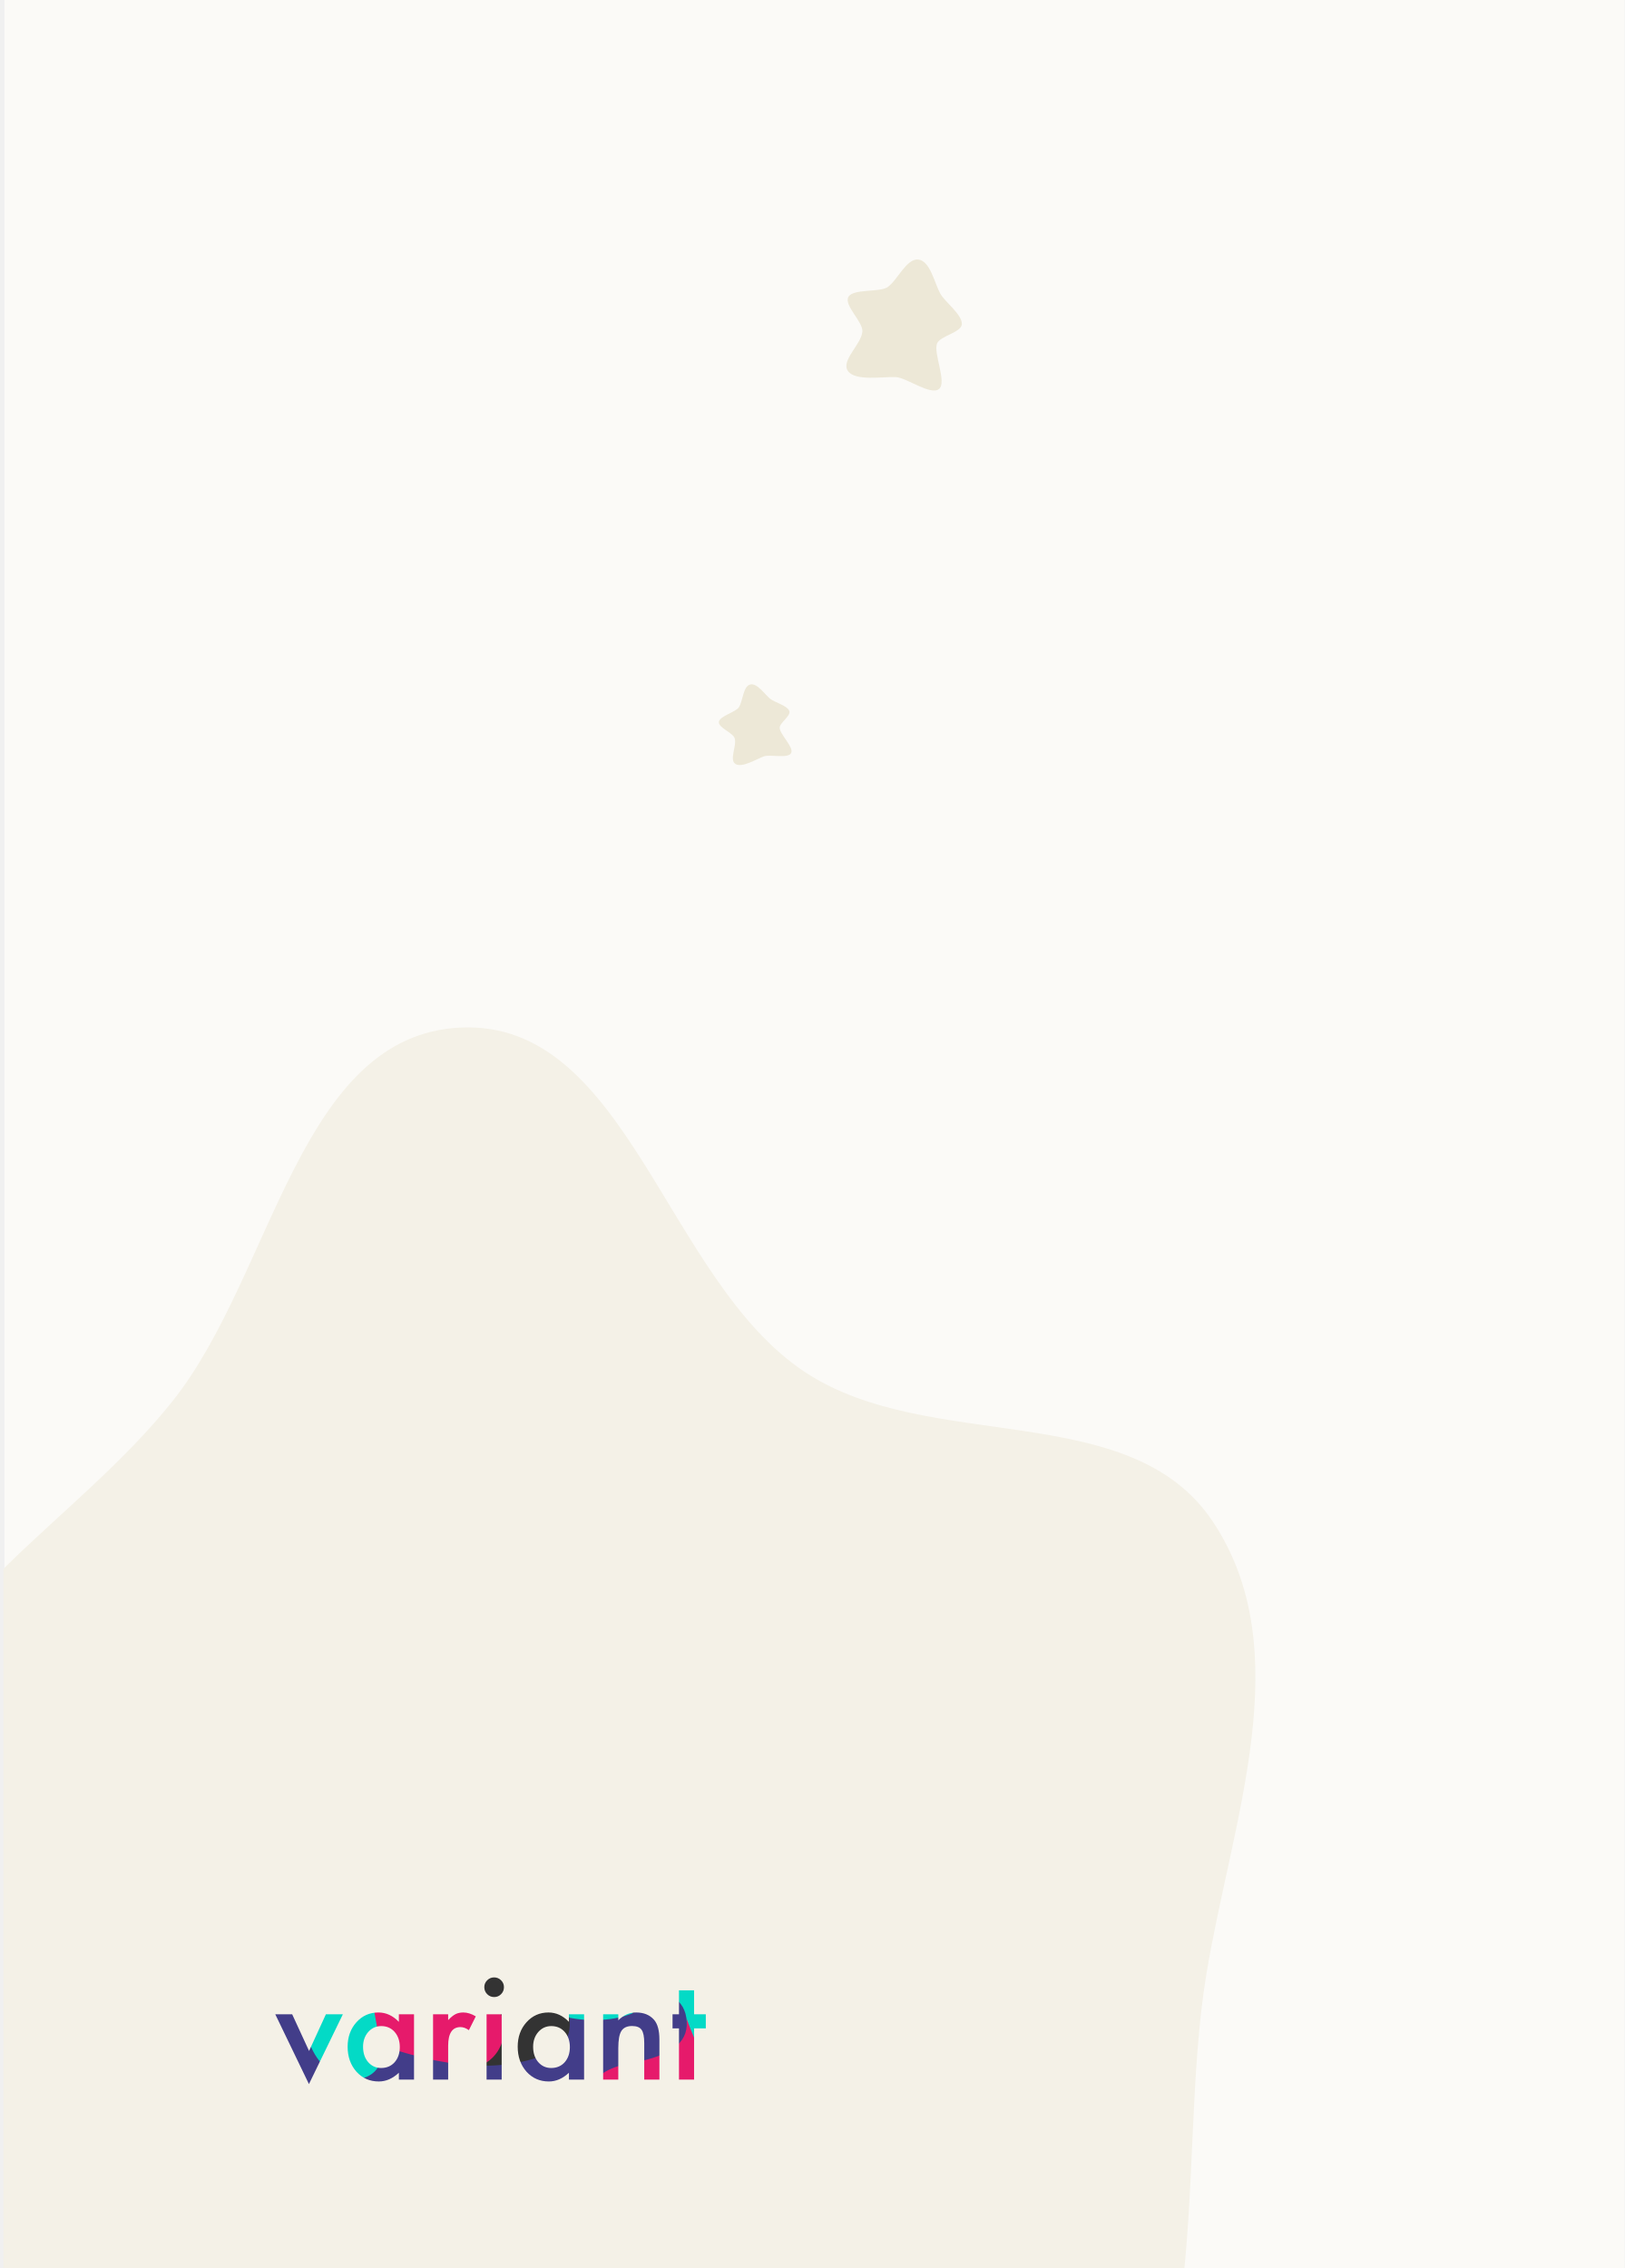
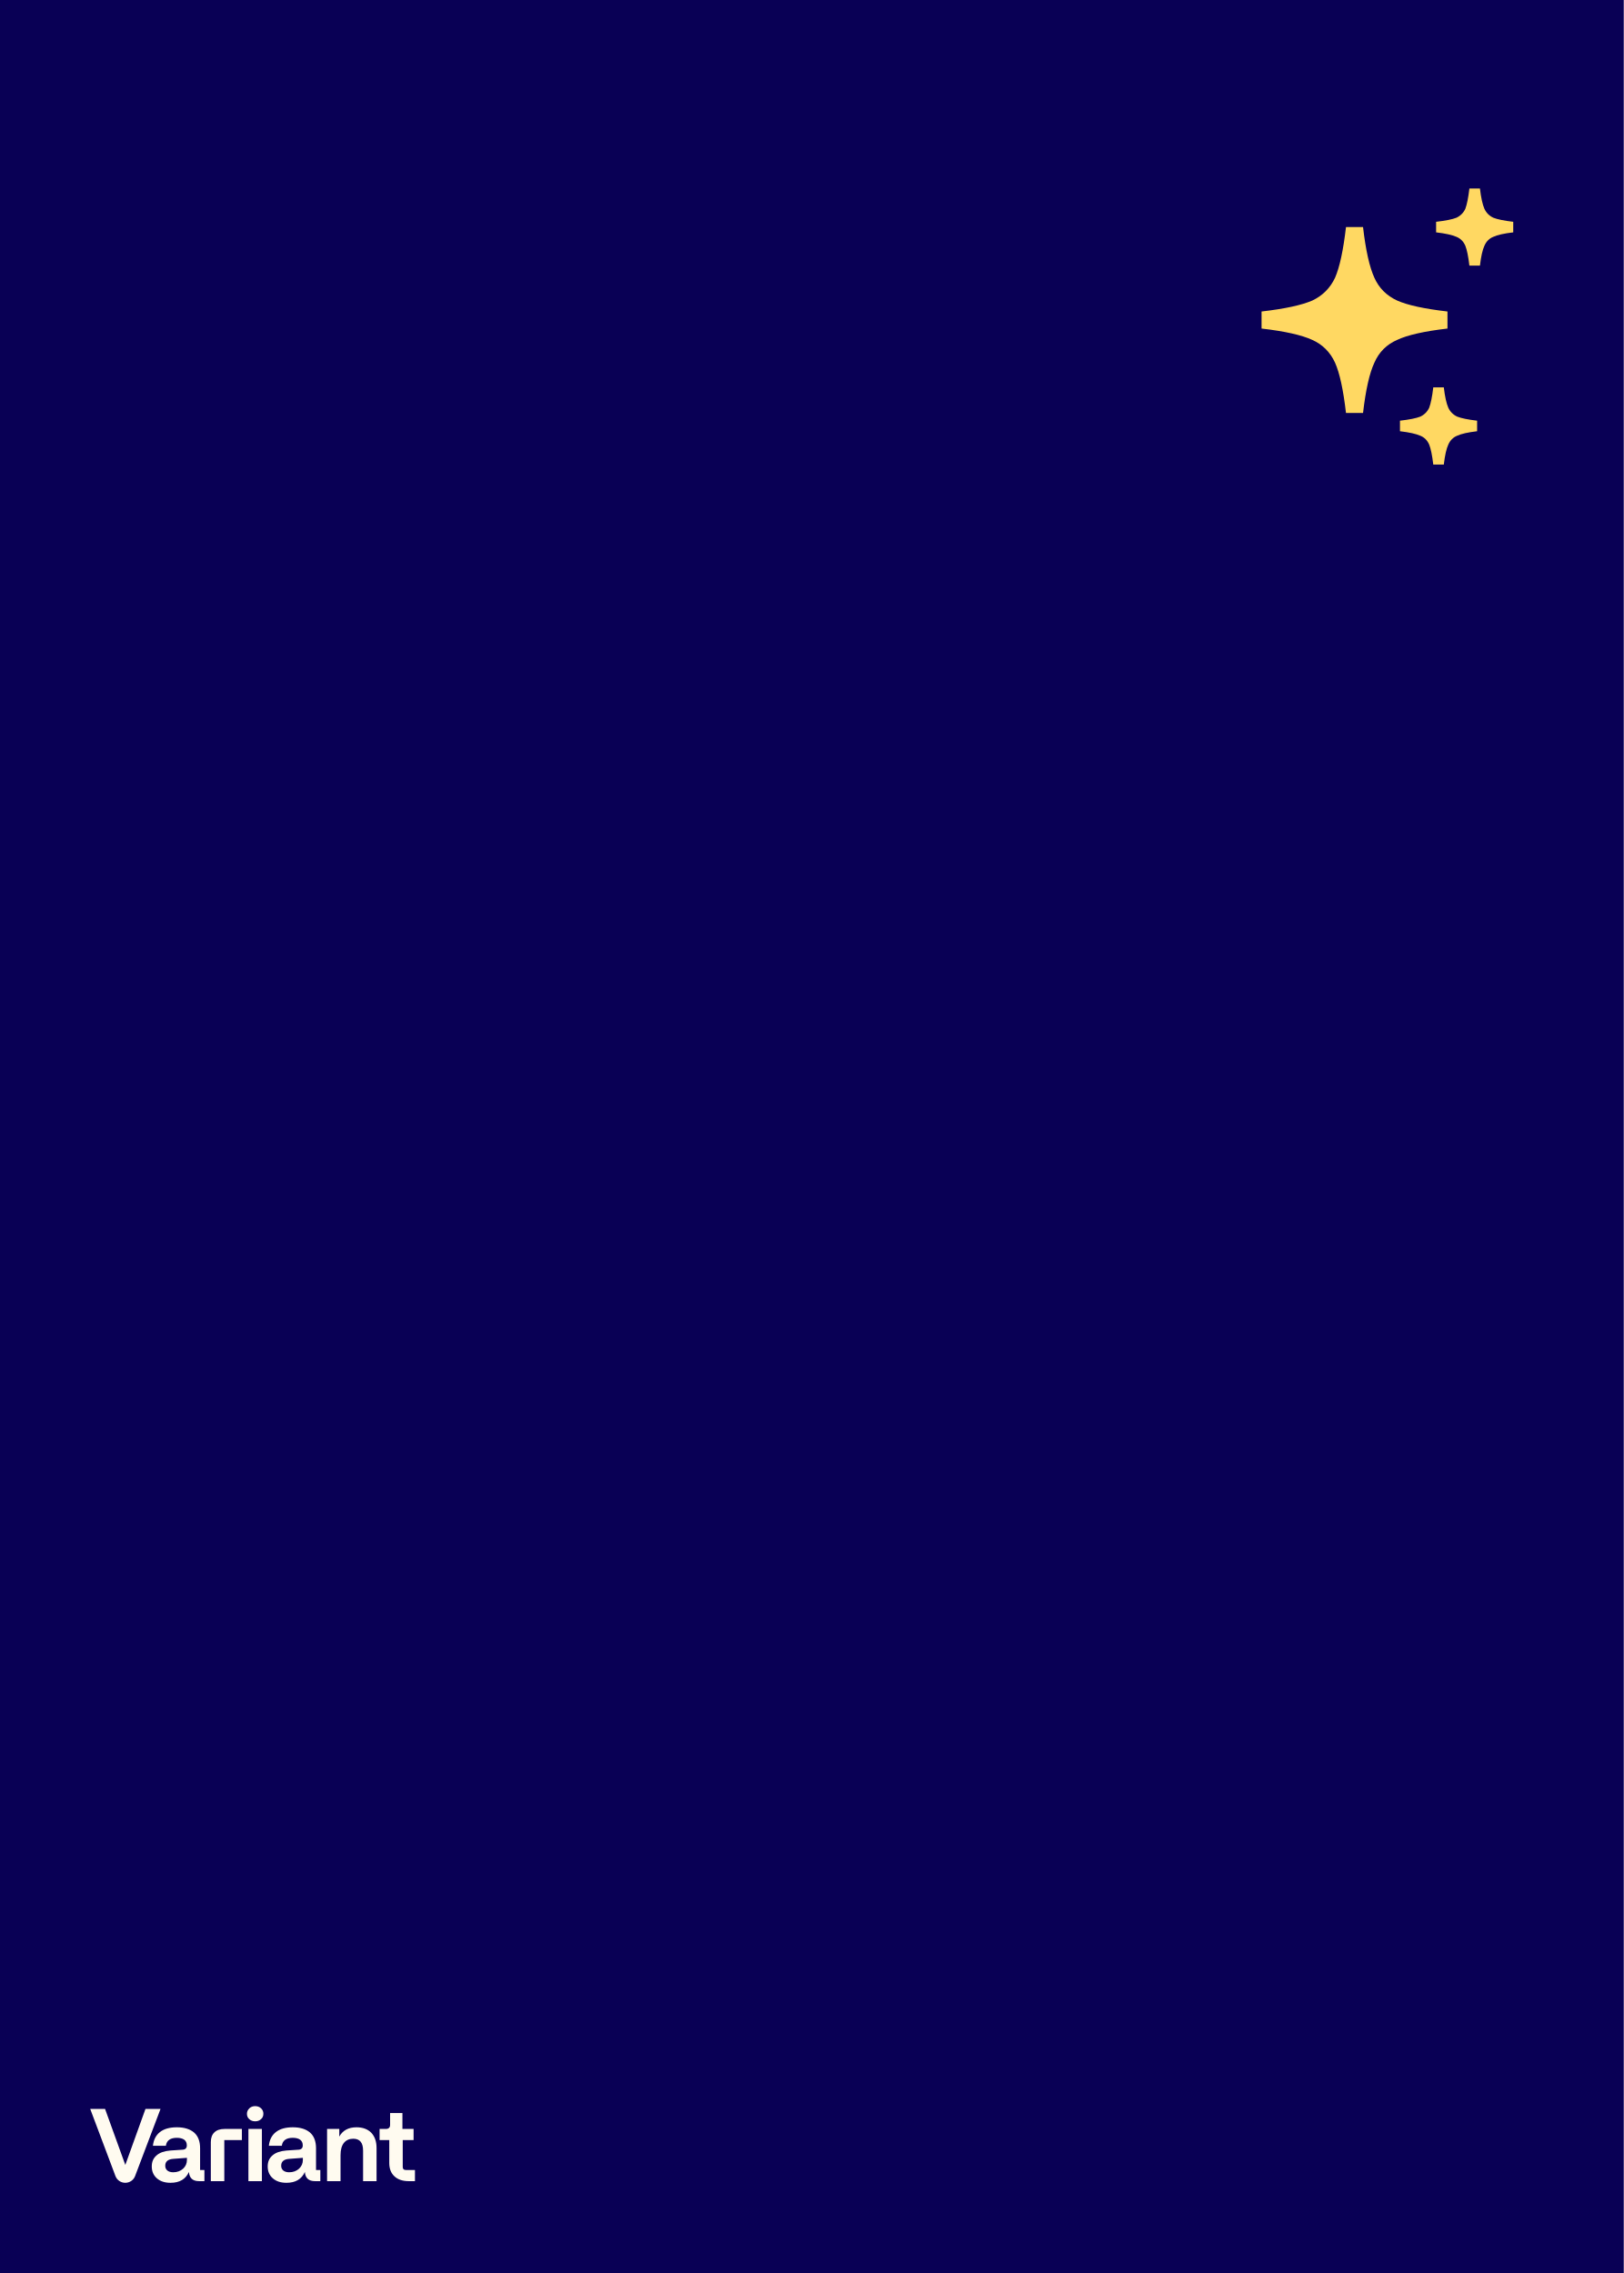
- <svg xmlns="http://www.w3.org/2000/svg" width="361" height="504" viewBox="0 0 361 504" fill="none">
-   <rect x="1" width="360" height="504" fill="#FBFAF7" />
-   <path d="M169.744 168.078C171.125 167.588 175.071 168.642 175.784 167.351C176.468 166.115 173.274 163.172 173.239 161.756C173.212 160.623 175.74 159.111 175.388 158.034C174.981 156.791 172.127 156.102 171.12 155.278C169.867 154.253 168.216 151.697 166.66 152.122C165.087 152.552 165.076 155.811 164.17 157.178C163.45 158.263 159.909 159.123 159.735 160.417C159.559 161.719 162.846 162.804 163.24 164.056C163.769 165.734 161.946 168.863 163.434 169.783C164.894 170.686 168.128 168.652 169.744 168.078Z" fill="#EDE8D7" />
-   <path d="M199.04 83.8C201.435 83.912 206.779 87.957 208.647 86.441C210.437 84.988 207.381 78.543 208.19 76.373C208.837 74.637 213.593 73.909 213.713 72.058C213.852 69.92 209.942 67.105 208.914 65.23C207.637 62.9 206.687 57.997 204.067 57.678C201.419 57.356 199.421 62.294 197.213 63.806C195.461 65.006 189.566 64.118 188.514 65.973C187.455 67.839 191.783 71.522 191.619 73.666C191.4 76.54 186.731 80.158 188.429 82.477C190.095 84.752 196.24 83.669 199.04 83.8Z" fill="#EDE8D7" />
-   <mask id="mask0_0_5" style="mask-type:alpha" maskUnits="userSpaceOnUse" x="-33" y="228" width="312" height="341">
-     <path d="M102.387 228.346C66.42 229.956 60.801 283.081 38.413 311.267C17.038 338.179 -16.555 355.315 -24.929 388.64C-34.941 428.48 -40.587 478.968 -10.855 507.319C18.832 535.628 68.284 506.287 108.238 515.624C152.71 526.016 190.823 583.887 231.968 564.062C272.399 544.581 260.718 482.873 268.064 438.614C273.721 404.534 288.635 366.857 269.471 338.113C251.1 310.559 206.65 323.165 178.968 304.979C147.844 284.533 139.596 226.682 102.387 228.346" fill="#F4F1E7" />
-   </mask>
-   <g mask="url(#mask0_0_5)">
-     <rect x="0.754" width="360" height="504" fill="#F4F1E7" />
+ <svg xmlns="http://www.w3.org/2000/svg" fill="none" height="504" viewBox="0 0 360 504" width="360">
+   <path d="m0 0h360v504h-360z" fill="#090055" />
+   <g fill="#fffbf0">
+     <path d="m34.769 482.994c-.747-.664-1.12-1.533-1.12-2.609 0-1.075.35-1.853 1.073-2.47.7-.618 1.727-.961 3.058-1.076l2.754-.182c.584-.046.887-.367.887-.939s-.186-.984-.584-1.281c-.397-.275-.957-.412-1.633-.412-1.447 0-2.264.595-2.427 1.761h-2.871c.14-1.303.653-2.333 1.564-3.042.91-.71 2.148-1.053 3.758-1.053 1.611 0 2.894.389 3.805 1.167.887.778 1.33 1.945 1.33 3.478v4.827h.957v2.471h-1.19c-1.4 0-2.148-.687-2.241-2.036-.724 1.601-2.077 2.402-4.084 2.402-1.284 0-2.287-.343-3.034-1.006zm5.835-2.128c.56-.526.84-1.167.84-1.945v-.457l-3.034.228c-1.19.091-1.774.595-1.774 1.533 0 .458.164.801.467 1.052.303.252.747.389 1.307.389.887 0 1.611-.275 2.194-.801z" />
+     <path d="m46.742 474.987c0-.939.257-1.67.794-2.174.513-.503 1.261-.754 2.264-.754h3.828v2.47h-3.898v9.106h-2.987z" />
+     <path d="m56.571 470.364c-.537 0-.957-.16-1.307-.481-.35-.297-.513-.709-.513-1.19s.186-.869.537-1.212c.35-.321.77-.481 1.284-.481.513 0 .957.16 1.307.481.35.343.513.732.513 1.212s-.164.892-.513 1.19c-.35.321-.77.481-1.307.481zm-1.494 13.27v-11.577h2.987v11.577z" />
+     <path d="m60.472 482.994c-.747-.664-1.12-1.533-1.12-2.609 0-1.075.35-1.853 1.073-2.47.7-.618 1.727-.961 3.058-1.076l2.754-.182c.584-.046.887-.367.887-.939s-.186-.984-.584-1.281c-.397-.275-.957-.412-1.633-.412-1.447 0-2.264.595-2.427 1.761h-2.871c.14-1.303.653-2.333 1.564-3.042.91-.71 2.148-1.053 3.758-1.053s2.894.389 3.805 1.167c.887.778 1.33 1.945 1.33 3.478v4.827h.957v2.471h-1.19c-1.4 0-2.148-.687-2.241-2.036-.724 1.601-2.077 2.402-4.084 2.402-1.284 0-2.288-.343-3.034-1.006zm5.835-2.128c.56-.526.84-1.167.84-1.945v-.457l-3.034.228c-1.19.091-1.774.595-1.774 1.533 0 .458.164.801.467 1.052.303.252.747.389 1.307.389.887 0 1.611-.275 2.194-.801z" />
+     <path d="m80.497 476.838c0-1.739-.724-2.609-2.171-2.609-.863 0-1.564.298-2.054.892-.513.618-.77 1.533-.77 2.746v5.765h-2.987v-11.575h2.708v1.693c.77-1.373 2.031-2.059 3.828-2.059 1.377 0 2.474.412 3.268 1.213.77.824 1.167 1.945 1.167 3.386v7.344h-2.987v-6.795z" />
+     <path d="m90.645 483.635c-1.377 0-2.451-.366-3.197-1.075-.77-.709-1.144-1.694-1.144-2.974v-5.057h-2.148v-2.47h1.377c.63 0 .957-.298.957-.915v-2.609h2.731v3.524h2.474v2.47h-2.404v5.949c0 .457.233.686.724.686h1.984v2.47h-1.354z" />
+     <path d="m25.602 482.514-5.602-14.897h3.291l4.493 12.42 4.47-12.42h3.338l-5.647 14.903c-.337.89-1.203 1.479-2.171 1.479-.97 0-1.837-.593-2.172-1.485z" />
  </g>
-   <mask id="mask1_0_5" style="mask-type:alpha" maskUnits="userSpaceOnUse" x="61" y="439" width="96" height="25">
-     <path fill-rule="evenodd" clip-rule="evenodd" d="M64.919 447.619L68.674 455.769L72.414 447.619H76.184L68.644 463.13L61.164 447.619H64.919ZM88.626 447.619H91.993V462.132H88.626V460.612C87.245 461.904 85.76 462.549 84.171 462.549C82.164 462.549 80.505 461.824 79.194 460.374C77.892 458.894 77.242 457.046 77.242 454.831C77.242 452.655 77.892 450.842 79.194 449.392C80.495 447.942 82.124 447.217 84.081 447.217C85.77 447.217 87.285 447.912 88.626 449.303V447.619ZM80.669 454.831C80.669 456.221 81.041 457.354 81.786 458.228C82.551 459.112 83.515 459.554 84.677 459.554C85.919 459.554 86.922 459.127 87.687 458.273C88.452 457.389 88.834 456.266 88.834 454.905C88.834 453.544 88.452 452.422 87.687 451.538C86.922 450.673 85.929 450.241 84.707 450.241C83.555 450.241 82.591 450.678 81.816 451.553C81.051 452.437 80.669 453.529 80.669 454.831ZM96.225 447.619H99.578V448.915C100.194 448.269 100.74 447.827 101.217 447.589C101.704 447.341 102.28 447.217 102.945 447.217C103.829 447.217 104.753 447.505 105.717 448.081L104.182 451.15C103.546 450.693 102.925 450.465 102.32 450.465C100.492 450.465 99.578 451.846 99.578 454.607V462.132H96.225V447.619ZM111.469 447.619V462.132H108.116V447.619H111.469ZM107.609 441.584C107.609 440.998 107.823 440.491 108.25 440.064C108.677 439.637 109.189 439.423 109.785 439.423C110.391 439.423 110.907 439.637 111.334 440.064C111.762 440.481 111.975 440.993 111.975 441.599C111.975 442.205 111.762 442.721 111.334 443.149C110.917 443.576 110.406 443.789 109.8 443.789C109.194 443.789 108.677 443.576 108.25 443.149C107.823 442.721 107.609 442.2 107.609 441.584ZM126.414 447.619H129.781V462.132H126.414V460.612C125.033 461.904 123.548 462.549 121.959 462.549C119.952 462.549 118.293 461.824 116.982 460.374C115.68 458.894 115.03 457.046 115.03 454.831C115.03 452.655 115.68 450.842 116.982 449.392C118.283 447.942 119.912 447.217 121.869 447.217C123.558 447.217 125.073 447.912 126.414 449.303V447.619ZM118.457 454.831C118.457 456.221 118.829 457.354 119.574 458.228C120.339 459.112 121.303 459.554 122.465 459.554C123.707 459.554 124.71 459.127 125.475 458.273C126.24 457.389 126.623 456.266 126.623 454.905C126.623 453.544 126.24 452.422 125.475 451.538C124.71 450.673 123.717 450.241 122.495 450.241C121.343 450.241 120.379 450.678 119.604 451.553C118.839 452.437 118.457 453.529 118.457 454.831ZM134.013 447.619H137.381V448.96C138.553 447.798 139.874 447.217 141.344 447.217C143.033 447.217 144.349 447.748 145.293 448.811C146.108 449.715 146.515 451.19 146.515 453.236V462.132H143.147V454.026C143.147 452.596 142.949 451.607 142.551 451.061C142.164 450.505 141.459 450.226 140.435 450.226C139.323 450.226 138.533 450.594 138.066 451.329C137.609 452.054 137.381 453.321 137.381 455.129V462.132H134.013V447.619ZM154.219 450.748V462.132H150.866V450.748H149.435V447.619H150.866V442.299H154.219V447.619H156.826V450.748H154.219Z" fill="white" />
-   </mask>
-   <g mask="url(#mask1_0_5)">
-     <path fill-rule="evenodd" clip-rule="evenodd" d="M650.657 820.775H-75.583V300.298H650.657V820.775Z" fill="#03DAC6" />
-     <path fill-rule="evenodd" clip-rule="evenodd" d="M95.942 486.687C95.942 496.217 95.63 500.375 95.63 507.432C95.63 514.489 82.228 504.296 82.228 504.296L64.551 496.504L63.927 506.179C63.927 506.179 59.112 508.124 52.068 499.504C45.023 490.885 39.212 485.574 26.468 475.612C13.724 465.65 4.451 479.293 4.451 479.293L7.303 472.229V467.255L9.712 462.035L29.889 467.166L44.399 471.216C44.399 471.216 46.024 478.973 53.005 476.273C55.421 475.339 57.483 474.632 59.985 473.574C64.713 471.574 69.366 469.368 69.366 469.368L93.899 466.899L95.942 486.687Z" fill="#EDE8D7" />
-     <path fill-rule="evenodd" clip-rule="evenodd" d="M177.108 445.383C169.951 454.98 168.694 465.101 169.551 474.744L149.881 465.408L146.452 440.623L156.293 421.879C156.293 421.879 167.766 436.715 177.108 445.383" fill="#03DAC6" />
-     <path fill-rule="evenodd" clip-rule="evenodd" d="M212.211 435.798C212.211 435.798 168.767 397.565 157.308 388.139C145.849 378.713 140.319 376.907 140.319 376.907H164.245L191.445 375.102L218.87 386.839L273.381 431.983L291.778 456.135C291.778 456.135 290.267 470.638 279.808 467.181C268.657 463.496 259.048 456.813 259.048 456.813L255.236 438.416L214.017 422.051L212.211 435.798Z" fill="#FFC4BC" />
-     <path fill-rule="evenodd" clip-rule="evenodd" d="M180.717 503.073C182.721 495.26 170.41 498.988 169.541 490.592C168.673 482.196 176.433 478.195 176.433 478.195C176.433 478.195 164.756 471.44 159.641 463.14C154.526 454.841 152.499 448.375 152.499 448.375C152.499 448.375 154.14 454.841 142.366 456.964C136.8 457.968 131.943 460.275 130.785 463.72C129.494 467.562 128.976 475.714 135.235 481.413C147.105 492.222 151.92 500.681 151.92 500.681C151.92 500.681 166.107 500.102 167.072 516.122C167.606 524.989 165.686 532.082 165.452 537.254C165.264 541.426 168.972 547.458 173.152 549.053C182.513 552.623 189.461 549.031 189.461 549.031L196.839 540.236C196.839 540.236 184.97 538.85 180.1 530.116C175.04 521.04 178.574 511.427 180.717 503.073" fill="#E61A6B" />
-     <path fill-rule="evenodd" clip-rule="evenodd" d="M82.228 394.268V438.084C82.228 438.084 82.228 444.008 84.646 454.501C84.646 454.501 98.832 465.572 112.367 460.789C115.605 459.645 113.962 451.446 113.097 448.802C111.61 444.257 108.59 439.574 104.141 438.084C99.704 436.599 98.769 437.945 98.714 435.992C98.652 433.792 98.334 434.289 103.657 434.963C113.711 436.236 106.046 425.355 98.899 417.087C97.035 414.931 98.971 408.39 95.708 405.112C90.029 399.408 82.228 394.268 82.228 394.268" fill="#E61A6B" />
-     <path fill-rule="evenodd" clip-rule="evenodd" d="M146.882 442.851C146.882 442.851 138.412 448.47 132.103 441.158C127.478 435.798 133.457 431.005 130.975 427.734C128.494 424.462 120.597 424.237 120.597 420.288C120.597 416.34 118.679 415.324 118.679 415.324C118.679 415.324 127.704 410.023 138.083 416.904C148.461 423.785 146.882 442.851 146.882 442.851" fill="#E61A6B" />
-     <path fill-rule="evenodd" clip-rule="evenodd" d="M133.435 414.537C128 410.216 113.223 409.188 113.223 386.938C113.223 386.938 109.095 386.886 106.152 386.16V394.16C106.152 394.16 103.53 397.098 105.123 399.95C102.776 403.408 98.236 397.16 96.137 392.017C94.037 386.873 93.554 384.636 93.554 384.636C93.554 384.636 83.526 382.149 82.228 394.268C82.228 394.268 85.203 399.739 97.762 416.959C105.218 427.182 103.913 431.553 101.062 432.74C99.111 433.552 95.661 433.465 94.999 435.024C93.393 438.806 102.194 438.472 108.765 444.04C113.773 448.284 112.866 456.539 106.63 459.084C106.63 459.084 113.275 461.822 122.566 456.159C128.371 452.621 128.483 451.356 126.518 448.375C123.818 444.279 121.705 445.702 118.679 441.624C115.677 437.577 116.006 434.923 115.202 433.4C114.598 432.256 113.64 431.395 113.771 430.378C113.979 428.755 116.551 428.794 117.073 426.742C117.595 424.69 117.639 421.408 119.684 418.648C121.915 415.637 125.664 413.286 133.435 414.537" fill="#333333" />
-     <path fill-rule="evenodd" clip-rule="evenodd" d="M146.881 442.85C146.881 442.85 158.392 433.612 156.292 421.879C154.192 410.146 151.287 398.395 155.02 392.016C155.02 392.016 148.997 383 137.756 382.964C131.601 382.945 123.728 385.832 120.048 386.616C120.048 392.777 120.714 396.046 123.979 400.004C127.504 404.277 131.787 406.544 135.195 409.607C140.772 414.617 142.92 418.886 144.862 426.362C146.667 433.309 144.575 439.853 140.532 447.402C140.541 448.811 145.377 445.119 146.881 442.85" fill="#333333" />
-     <path fill-rule="evenodd" clip-rule="evenodd" d="M146.882 442.851C146.882 442.851 151.743 443.372 152.499 448.375C153.256 453.378 150.021 456.748 140.047 458.5C130.073 460.252 127.054 466.986 136.921 476.693C146.786 486.4 151.921 494.601 151.921 500.681C146.053 500.508 138.626 501.423 133.844 499.121C127.814 496.219 127.336 487.695 122.61 482.123C117.885 476.552 114.641 475.377 109.797 474.744C101.301 473.634 95.942 480.248 95.942 486.687C95.942 486.687 86.808 463.713 59.986 473.574C59.986 473.574 47.855 468.069 47.855 451.491V433.948L65.404 433.168C65.404 433.168 65.921 442.018 67.616 450.102C68.88 456.132 71.407 459.552 75.17 461.212C80.837 463.712 85.97 460.197 84.646 454.501C93.134 457.342 109.947 462.664 123.764 455.336C127.351 453.434 126.519 448.375 126.519 448.375C126.519 448.375 139.699 451.463 146.882 442.851" fill="#423D89" />
-   </g>
+   <path d="m298.42 50.35c-.6 5.16-1.41 8.91-2.43 11.25-1.08 2.28-2.76 3.96-5.04 5.04-2.34 1.02-6.09 1.83-11.25 2.43v3.78c5.16.6 8.91 1.44 11.25 2.52 2.28 1.02 3.96 2.7 5.04 5.04 1.02 2.28 1.83 6 2.43 11.16h3.78c.6-5.16 1.44-8.88 2.52-11.16 1.02-2.34 2.7-4.02 5.04-5.04 2.28-1.08 6-1.92 11.16-2.52v-3.78c-5.16-.6-8.88-1.41-11.16-2.43-2.34-1.08-4.02-2.76-5.04-5.04-1.08-2.34-1.92-6.09-2.52-11.25zm27.36-8.55c-.24 2.04-.54 3.54-.9 4.5-.42.9-1.08 1.56-1.98 1.98-.9.36-2.4.66-4.5.9v2.34c2.04.24 3.54.57 4.5.99.9.36 1.56 1.02 1.98 1.98.36.9.66 2.37.9 4.41h2.34c.24-2.04.57-3.51.99-4.41.42-.96 1.08-1.62 1.98-1.98.9-.42 2.37-.75 4.41-.99v-2.34c-2.04-.24-3.51-.54-4.41-.9-.9-.42-1.56-1.08-1.98-1.98-.42-.96-.75-2.46-.99-4.5zm-8.01 44.1c-.24 2.04-.54 3.54-.9 4.5-.42.9-1.08 1.56-1.98 1.98-.9.36-2.4.66-4.5.9v2.34c2.04.24 3.54.57 4.5.99.9.36 1.56 1.02 1.98 1.98.36.9.66 2.37.9 4.41h2.34c.24-2.04.57-3.51.99-4.41.42-.96 1.08-1.62 1.98-1.98.9-.42 2.37-.75 4.41-.99v-2.34c-2.04-.24-3.51-.54-4.41-.9-.9-.42-1.56-1.08-1.98-1.98-.42-.96-.75-2.46-.99-4.5z" fill="#ffd862" />
</svg>
